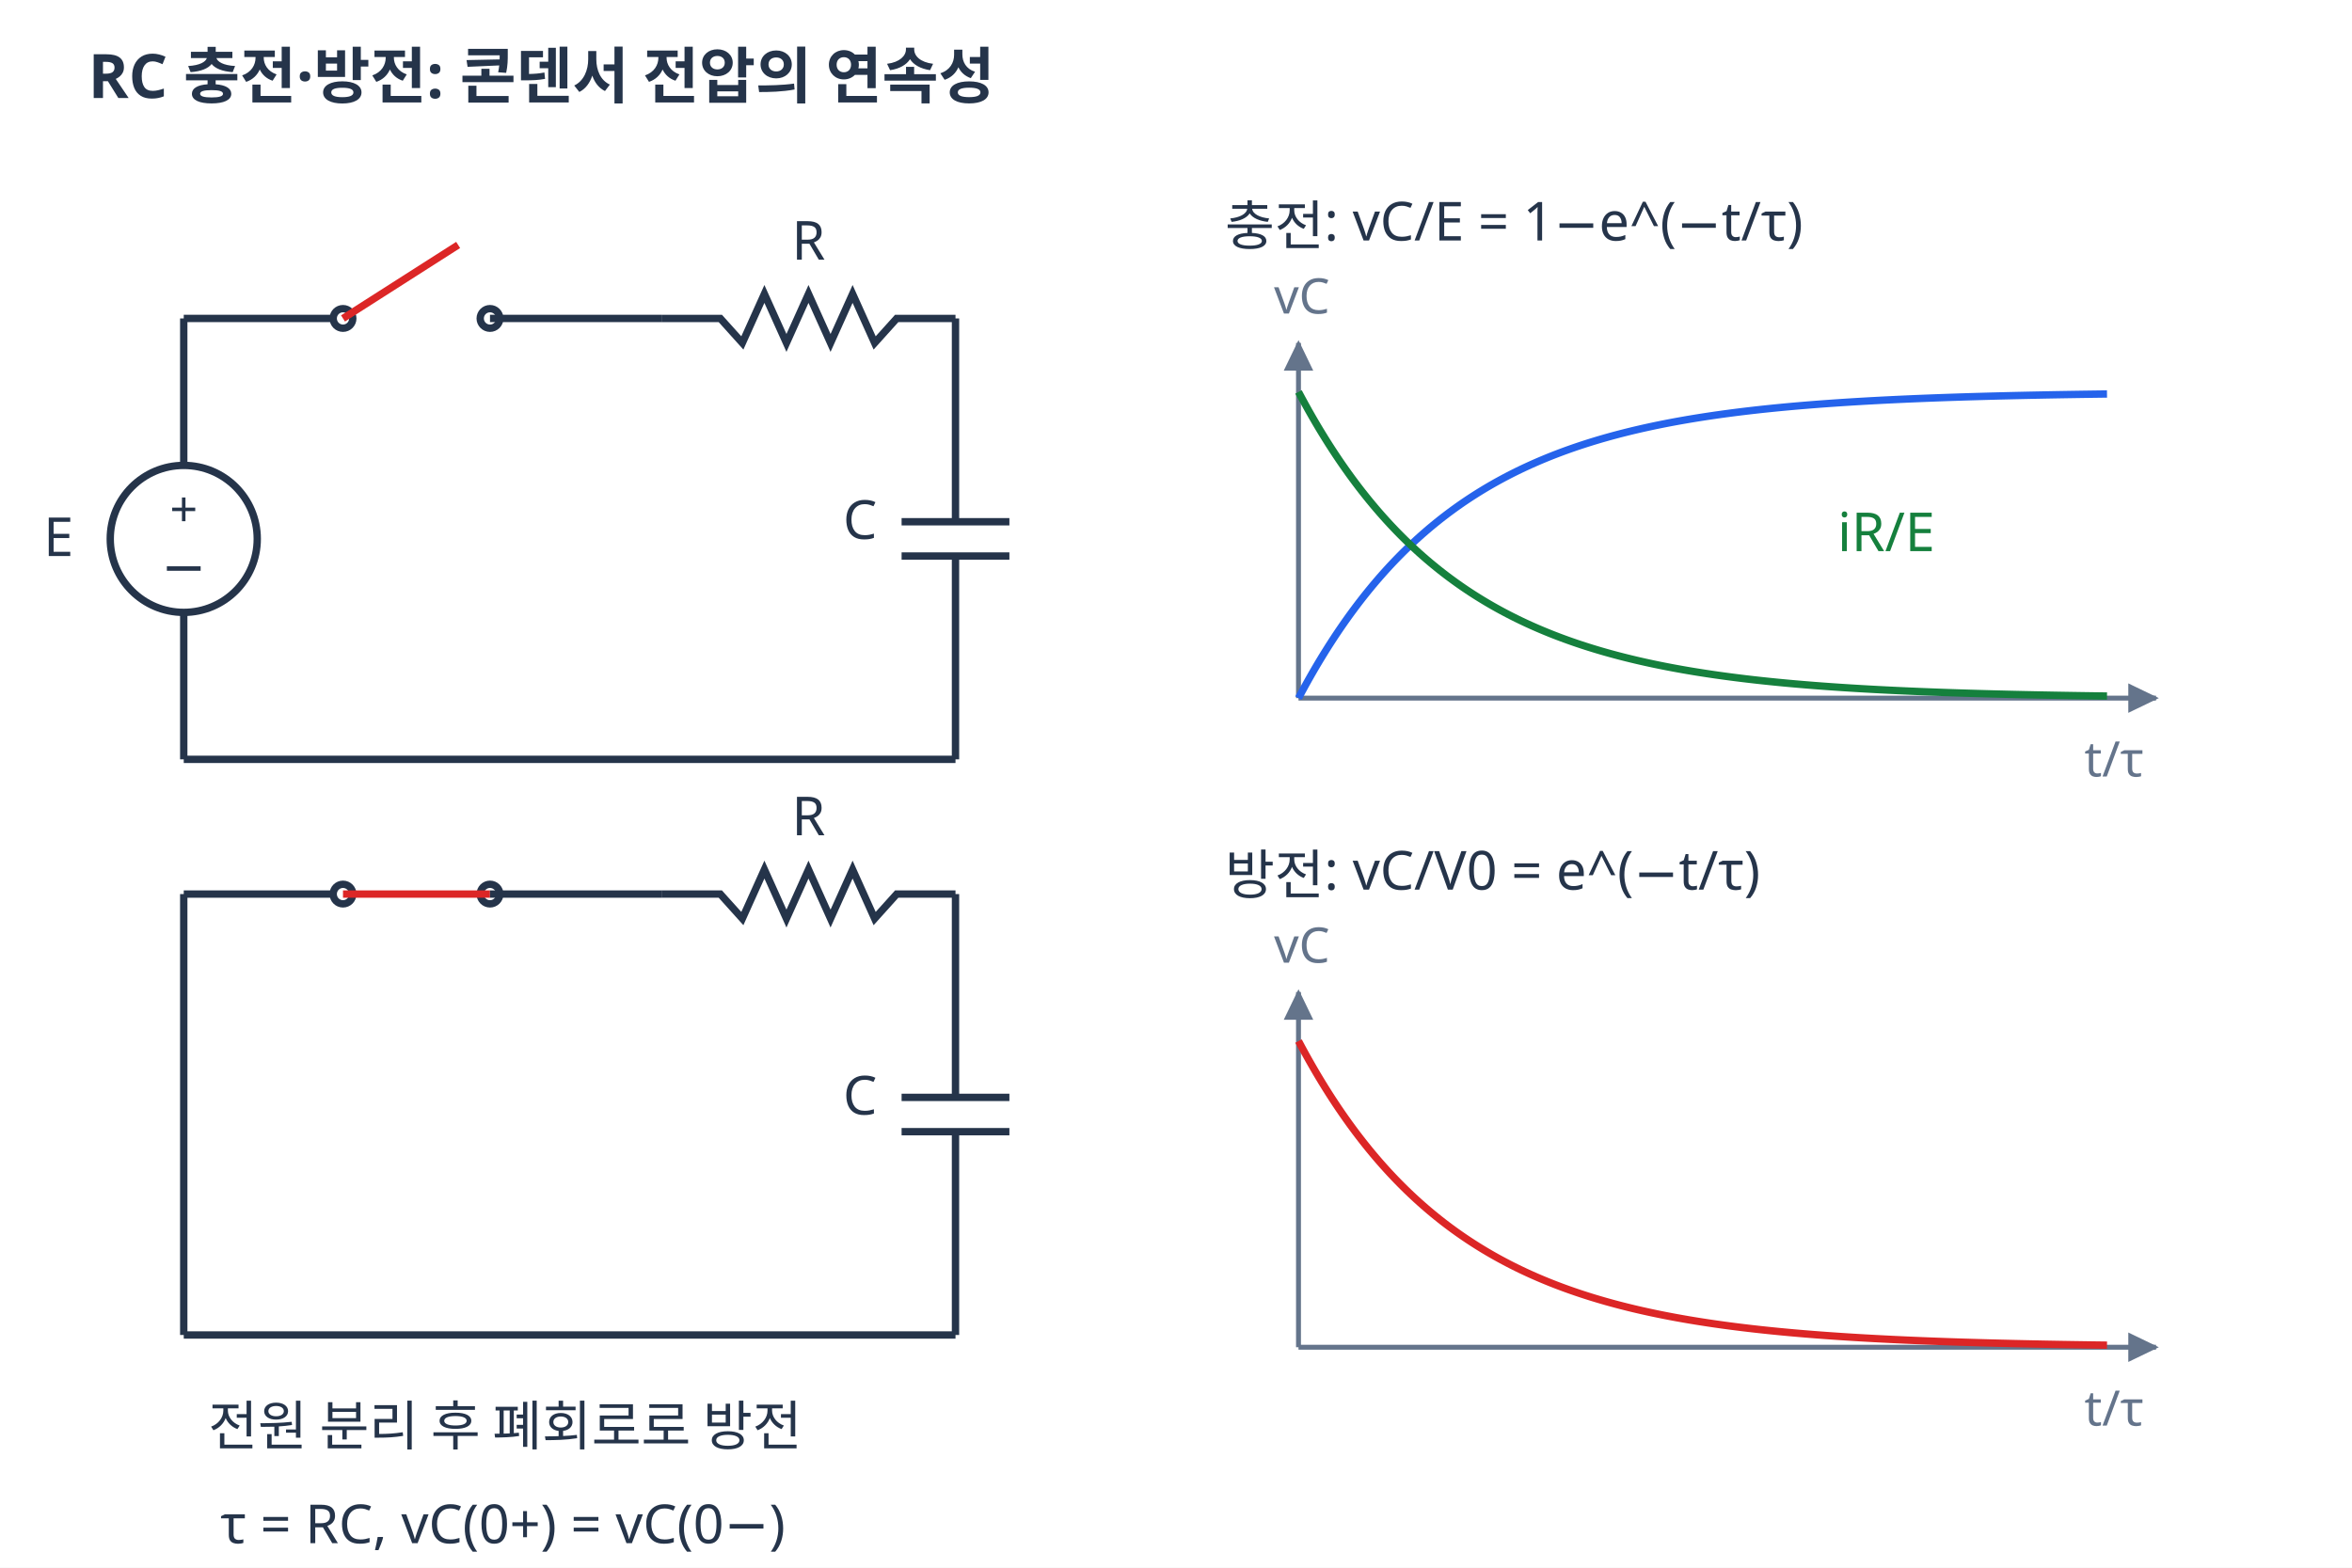
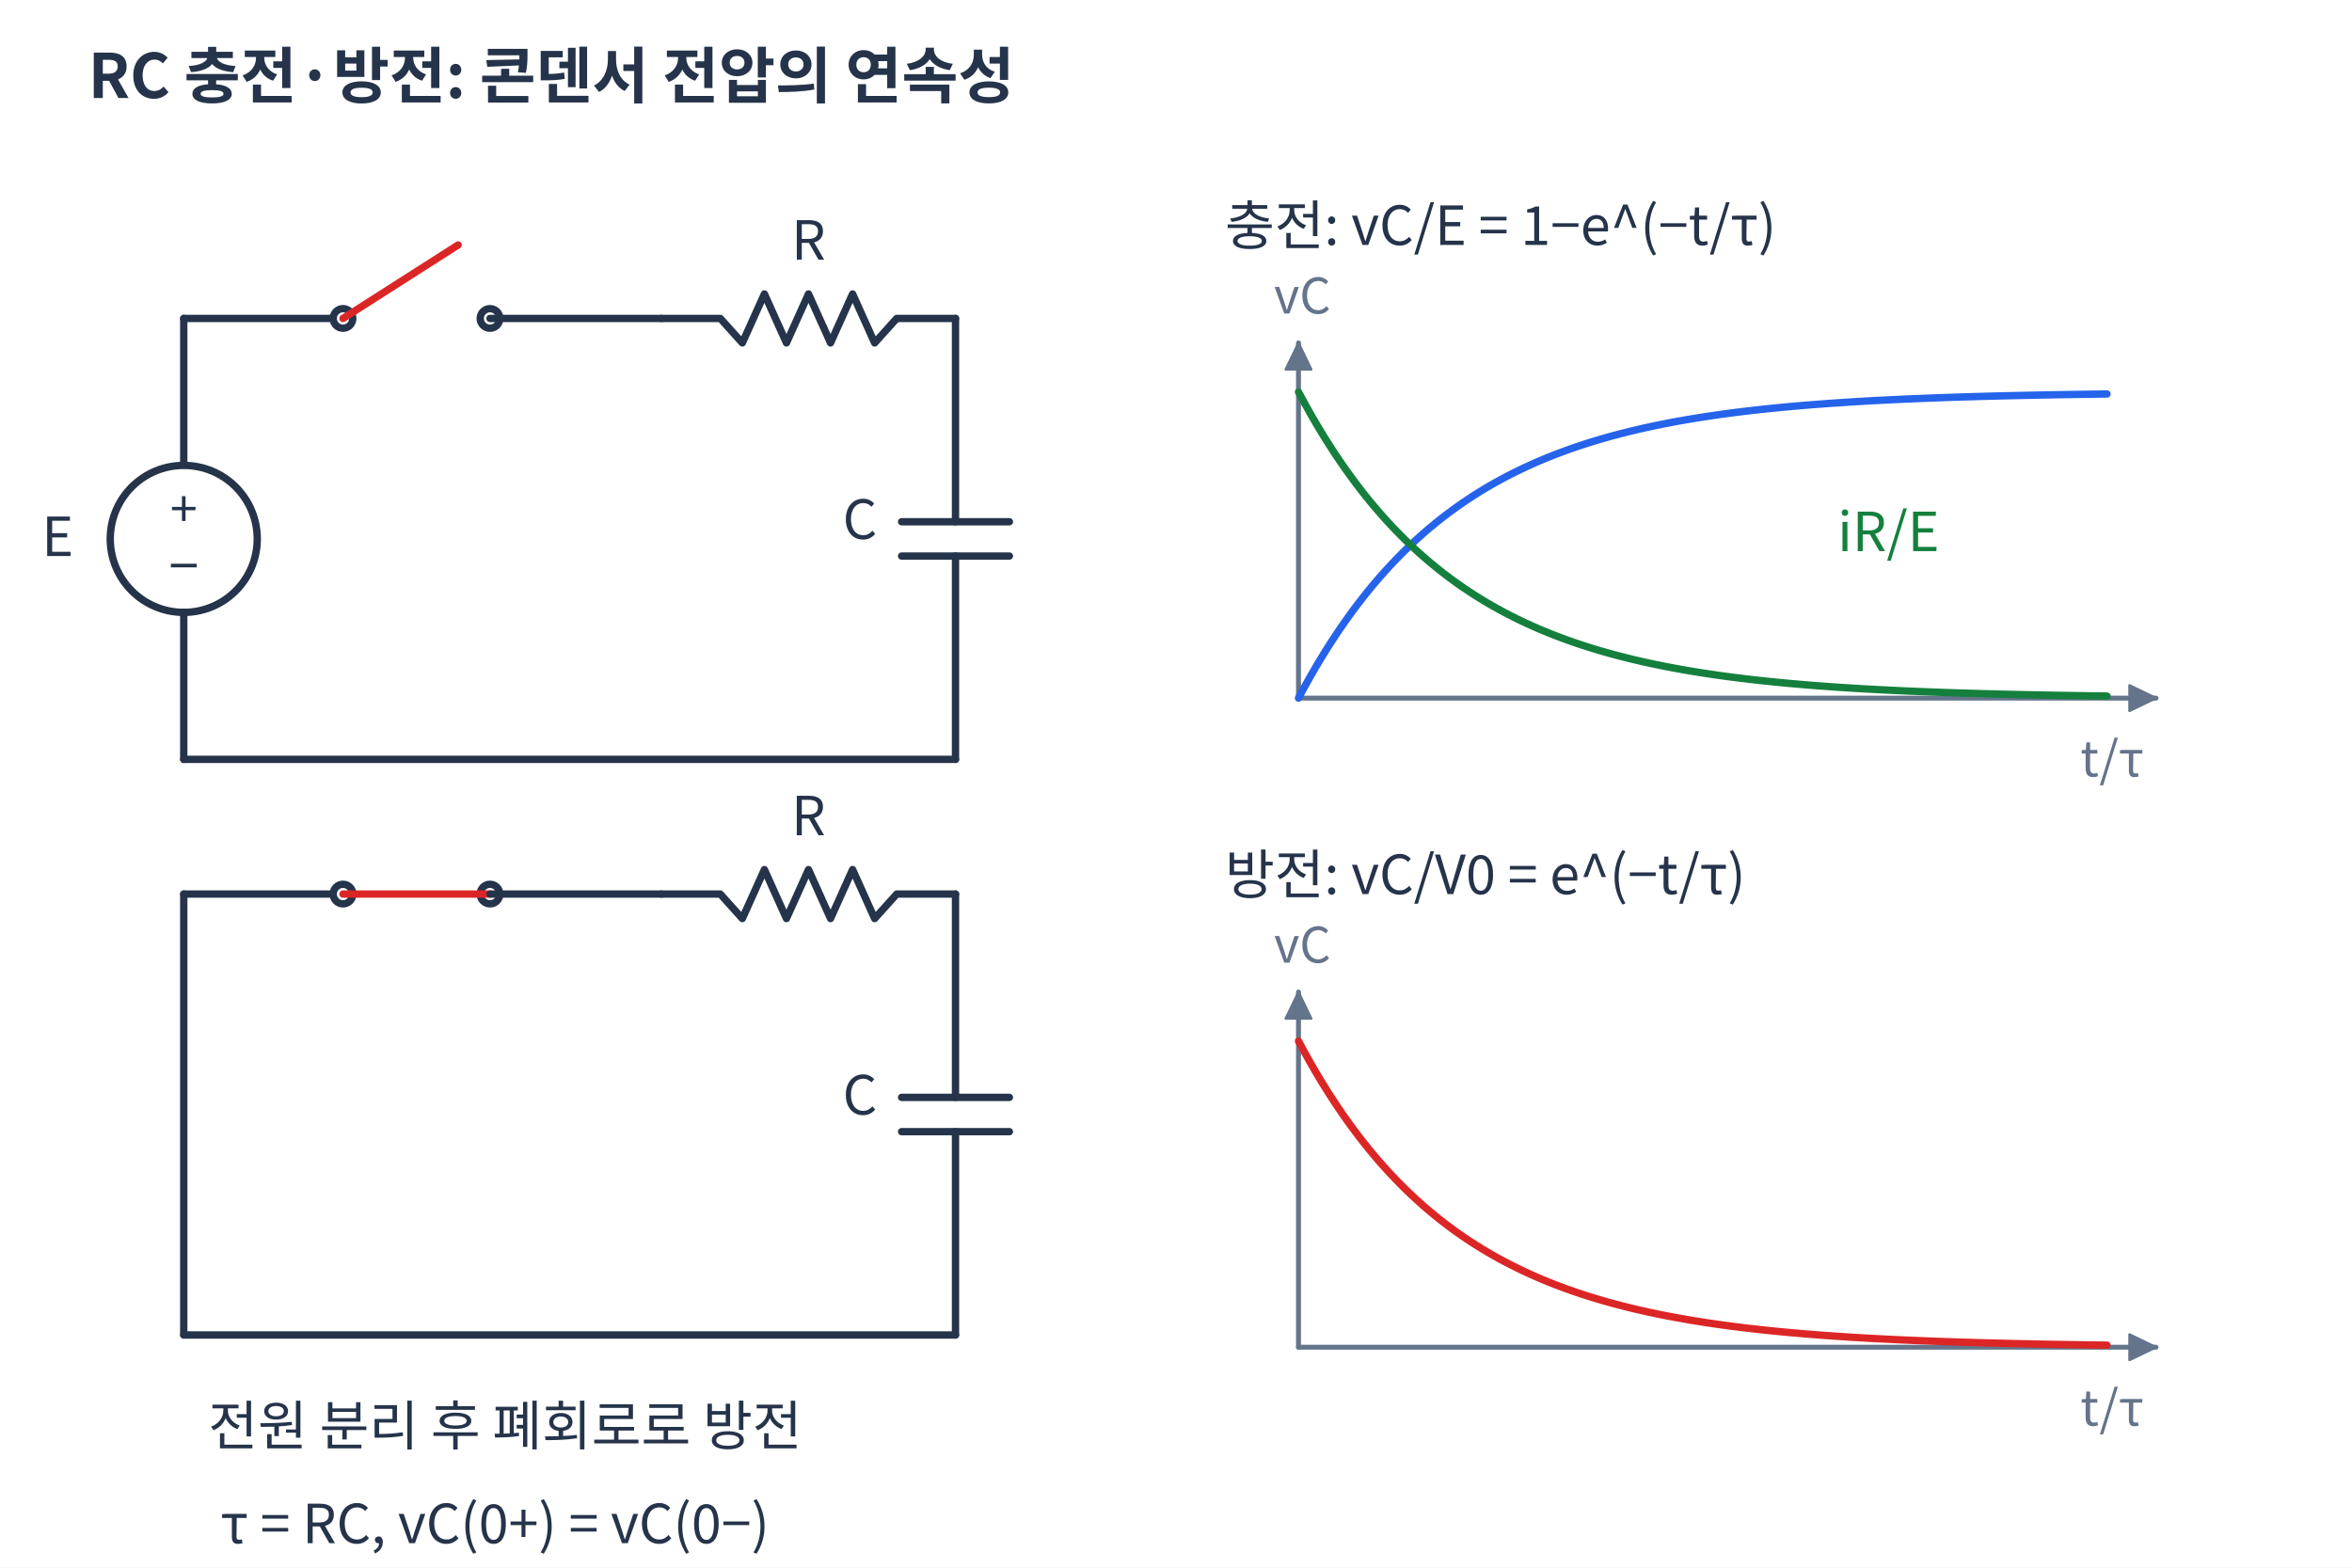
<svg xmlns="http://www.w3.org/2000/svg" width="960" height="640" viewBox="0 0 960 640">
  <rect width="100%" height="100%" fill="white" />
-   <text x="36" y="40" font-family="Noto, Noto Sans KR, Malgun Gothic, sans-serif" font-size="25" fill="#25344A" text-anchor="start" font-weight="700">RC 충전·방전: 콘덴서 전압의 연속성</text>
-   <line x1="75" y1="130" x2="140" y2="130" stroke="#25344A" stroke-width="3" />
+   <line x1="75" y1="130" x2="140" y2="130" stroke="#25344A" stroke-width="3" stroke-linecap="round" stroke-linejoin="round" />
  <circle cx="140" cy="130" r="4" fill="white" stroke="#25344A" stroke-width="3" />
  <circle cx="200" cy="130" r="4" fill="white" stroke="#25344A" stroke-width="3" />
-   <line x1="140" y1="130" x2="187" y2="100" stroke="#DC2626" stroke-width="3" />
-   <line x1="200" y1="130" x2="270" y2="130" stroke="#25344A" stroke-width="3" />
-   <polyline points="270,130 294.0,130.0 303.0,140.0 312.0,120.0 321.0,140.0 330.0,120.0 339.0,140.0 348.0,120.0 357.0,140.0 366.0,130.0 390,130" stroke="#25344A" stroke-width="3" fill="none" />
-   <text x="330.0" y="106.0" font-family="Noto, Noto Sans KR, Malgun Gothic, sans-serif" font-size="22" fill="#25344A" text-anchor="middle" font-weight="400">R</text>
-   <line x1="390" y1="130" x2="390.0" y2="213.0" stroke="#25344A" stroke-width="3" />
-   <line x1="390.0" y1="227.0" x2="390" y2="310" stroke="#25344A" stroke-width="3" />
-   <line x1="368.0" y1="213.0" x2="412.0" y2="213.0" stroke="#25344A" stroke-width="3" />
-   <line x1="368.0" y1="227.0" x2="412.0" y2="227.0" stroke="#25344A" stroke-width="3" />
-   <text x="358.0" y="220.0" font-family="Noto, Noto Sans KR, Malgun Gothic, sans-serif" font-size="22" fill="#25344A" text-anchor="end" font-weight="400">C</text>
-   <line x1="75" y1="310" x2="390" y2="310" stroke="#25344A" stroke-width="3" />
-   <line x1="75" y1="130" x2="75" y2="190" stroke="#25344A" stroke-width="3" />
+   <line x1="140" y1="130" x2="187" y2="100" stroke="#DC2626" stroke-width="3" stroke-linecap="round" stroke-linejoin="round" />
+   <line x1="200" y1="130" x2="270" y2="130" stroke="#25344A" stroke-width="3" stroke-linecap="round" stroke-linejoin="round" />
+   <polyline points="270,130 294.0,130.0 303.0,140.0 312.0,120.0 321.0,140.0 330.0,120.0 339.0,140.0 348.0,120.0 357.0,140.0 366.0,130.0 390,130" stroke="#25344A" stroke-width="3" fill="none" stroke-linecap="round" stroke-linejoin="round" />
+   <line x1="390" y1="130" x2="390.0" y2="213.0" stroke="#25344A" stroke-width="3" stroke-linecap="round" stroke-linejoin="round" />
+   <line x1="390.0" y1="227.0" x2="390" y2="310" stroke="#25344A" stroke-width="3" stroke-linecap="round" stroke-linejoin="round" />
+   <line x1="368.0" y1="213.0" x2="412.0" y2="213.0" stroke="#25344A" stroke-width="3" stroke-linecap="round" stroke-linejoin="round" />
+   <line x1="368.0" y1="227.0" x2="412.0" y2="227.0" stroke="#25344A" stroke-width="3" stroke-linecap="round" stroke-linejoin="round" />
+   <line x1="75" y1="310" x2="390" y2="310" stroke="#25344A" stroke-width="3" stroke-linecap="round" stroke-linejoin="round" />
+   <line x1="75" y1="130" x2="75" y2="190" stroke="#25344A" stroke-width="3" stroke-linecap="round" stroke-linejoin="round" />
  <circle cx="75" cy="220" r="30" fill="white" stroke="#25344A" stroke-width="3" />
-   <text x="75" y="215" font-family="Noto, Noto Sans KR, Malgun Gothic, sans-serif" font-size="20" fill="#25344A" text-anchor="middle" font-weight="400">+</text>
-   <text x="75" y="239" font-family="Noto, Noto Sans KR, Malgun Gothic, sans-serif" font-size="22" fill="#25344A" text-anchor="middle" font-weight="400">−</text>
-   <text x="30" y="227" font-family="Noto, Noto Sans KR, Malgun Gothic, sans-serif" font-size="22" fill="#25344A" text-anchor="end" font-weight="400">E</text>
-   <line x1="75" y1="250" x2="75" y2="310" stroke="#25344A" stroke-width="3" />
-   <line x1="75" y1="365" x2="140" y2="365" stroke="#25344A" stroke-width="3" />
+   <line x1="75" y1="250" x2="75" y2="310" stroke="#25344A" stroke-width="3" stroke-linecap="round" stroke-linejoin="round" />
+   <line x1="75" y1="365" x2="140" y2="365" stroke="#25344A" stroke-width="3" stroke-linecap="round" stroke-linejoin="round" />
  <circle cx="140" cy="365" r="4" fill="white" stroke="#25344A" stroke-width="3" />
  <circle cx="200" cy="365" r="4" fill="white" stroke="#25344A" stroke-width="3" />
-   <line x1="140" y1="365" x2="200" y2="365" stroke="#DC2626" stroke-width="3" />
-   <line x1="200" y1="365" x2="270" y2="365" stroke="#25344A" stroke-width="3" />
-   <polyline points="270,365 294.0,365.0 303.0,375.0 312.0,355.0 321.0,375.0 330.0,355.0 339.0,375.0 348.0,355.0 357.0,375.0 366.0,365.0 390,365" stroke="#25344A" stroke-width="3" fill="none" />
-   <text x="330.0" y="341.0" font-family="Noto, Noto Sans KR, Malgun Gothic, sans-serif" font-size="22" fill="#25344A" text-anchor="middle" font-weight="400">R</text>
-   <line x1="390" y1="365" x2="390.0" y2="448.0" stroke="#25344A" stroke-width="3" />
-   <line x1="390.0" y1="462.0" x2="390" y2="545" stroke="#25344A" stroke-width="3" />
-   <line x1="368.0" y1="448.0" x2="412.0" y2="448.0" stroke="#25344A" stroke-width="3" />
-   <line x1="368.0" y1="462.0" x2="412.0" y2="462.0" stroke="#25344A" stroke-width="3" />
-   <text x="358.0" y="455.0" font-family="Noto, Noto Sans KR, Malgun Gothic, sans-serif" font-size="22" fill="#25344A" text-anchor="end" font-weight="400">C</text>
-   <line x1="75" y1="545" x2="390" y2="545" stroke="#25344A" stroke-width="3" />
-   <line x1="75" y1="365" x2="75" y2="545" stroke="#25344A" stroke-width="3" />
-   <text x="85" y="590" font-family="Noto, Noto Sans KR, Malgun Gothic, sans-serif" font-size="22" fill="#25344A" text-anchor="start" font-weight="400">전원 분리 후 폐회로로 방전</text>
-   <text x="500" y="100" font-family="Noto, Noto Sans KR, Malgun Gothic, sans-serif" font-size="22" fill="#25344A" text-anchor="start" font-weight="400">충전: vC/E = 1−e^(−t/τ)</text>
-   <line x1="530" y1="285" x2="880" y2="285" stroke="#64748B" stroke-width="2" />
-   <polygon points="880,285 869.195,290.22 869.195,279.78" stroke="#64748B" stroke-width="1" fill="#64748B" />
-   <line x1="530" y1="285" x2="530" y2="140" stroke="#64748B" stroke-width="2" />
-   <polygon points="530,140 535.22,150.805 524.78,150.805" stroke="#64748B" stroke-width="1" fill="#64748B" />
-   <text x="875" y="317" font-family="Noto, Noto Sans KR, Malgun Gothic, sans-serif" font-size="20" fill="#64748B" text-anchor="end" font-weight="400">t/τ</text>
-   <text x="520" y="128" font-family="Noto, Noto Sans KR, Malgun Gothic, sans-serif" font-size="20" fill="#64748B" text-anchor="start" font-weight="400">vC</text>
-   <polyline points="530.0,285.0 531.375,282.423 532.75,279.899 534.125,277.427 535.5,275.006 536.875,272.634 538.25,270.312 539.625,268.038 541.0,265.81 542.375,263.629 543.75,261.492 545.125,259.399 546.5,257.35 547.875,255.343 549.25,253.377 550.625,251.452 552.0,249.566 553.375,247.72 554.75,245.911 556.125,244.14 557.5,242.405 558.875,240.706 560.25,239.042 561.625,237.412 563.0,235.816 564.375,234.253 565.75,232.722 567.125,231.223 568.5,229.754 569.875,228.316 571.25,226.908 572.625,225.528 574.0,224.177 575.375,222.854 576.75,221.558 578.125,220.289 579.5,219.046 580.875,217.828 582.25,216.636 583.625,215.468 585.0,214.325 586.375,213.205 587.75,212.108 589.125,211.033 590.5,209.981 591.875,208.951 593.25,207.941 594.625,206.953 596.0,205.985 597.375,205.037 598.75,204.108 600.125,203.199 601.5,202.308 602.875,201.436 604.25,200.582 605.625,199.745 607.0,198.925 608.375,198.123 609.75,197.337 611.125,196.567 612.5,195.813 613.875,195.075 615.25,194.352 616.625,193.643 618.0,192.95 619.375,192.27 620.75,191.605 622.125,190.953 623.5,190.315 624.875,189.69 626.25,189.078 627.625,188.478 629.0,187.891 630.375,187.316 631.75,186.753 633.125,186.201 634.5,185.661 635.875,185.132 637.25,184.614 638.625,184.106 640.0,183.609 641.375,183.123 642.75,182.646 644.125,182.179 645.5,181.722 646.875,181.274 648.25,180.835 649.625,180.406 651.0,179.985 652.375,179.573 653.75,179.169 655.125,178.774 656.5,178.387 657.875,178.008 659.25,177.637 660.625,177.273 662.0,176.917 663.375,176.568 664.75,176.227 666.125,175.892 667.5,175.564 668.875,175.243 670.25,174.929 671.625,174.621 673.0,174.32 674.375,174.025 675.75,173.735 677.125,173.452 678.5,173.175 679.875,172.903 681.25,172.637 682.625,172.377 684.0,172.121 685.375,171.872 686.75,171.627 688.125,171.387 689.5,171.152 690.875,170.922 692.25,170.697 693.625,170.477 695.0,170.261 696.375,170.049 697.75,169.842 699.125,169.639 700.5,169.44 701.875,169.246 703.25,169.055 704.625,168.868 706.0,168.685 707.375,168.506 708.75,168.331 710.125,168.159 711.5,167.991 712.875,167.826 714.25,167.665 715.625,167.507 717.0,167.352 718.375,167.2 719.75,167.052 721.125,166.907 722.5,166.764 723.875,166.625 725.25,166.488 726.625,166.354 728.0,166.223 729.375,166.095 730.75,165.969 732.125,165.846 733.5,165.726 734.875,165.608 736.25,165.492 737.625,165.379 739.0,165.268 740.375,165.159 741.75,165.053 743.125,164.949 744.5,164.847 745.875,164.747 747.25,164.649 748.625,164.553 750.0,164.459 751.375,164.367 752.75,164.277 754.125,164.189 755.5,164.103 756.875,164.018 758.25,163.935 759.625,163.854 761.0,163.775 762.375,163.697 763.75,163.621 765.125,163.546 766.5,163.473 767.875,163.401 769.25,163.331 770.625,163.262 772.0,163.195 773.375,163.129 774.75,163.065 776.125,163.002 777.5,162.94 778.875,162.879 780.25,162.82 781.625,162.762 783.0,162.705 784.375,162.649 785.75,162.594 787.125,162.541 788.5,162.488 789.875,162.437 791.25,162.387 792.625,162.338 794.0,162.289 795.375,162.242 796.75,162.196 798.125,162.151 799.5,162.106 800.875,162.063 802.25,162.02 803.625,161.979 805.0,161.938 806.375,161.898 807.75,161.859 809.125,161.821 810.5,161.783 811.875,161.746 813.25,161.71 814.625,161.675 816.0,161.64 817.375,161.607 818.75,161.574 820.125,161.541 821.5,161.509 822.875,161.478 824.25,161.448 825.625,161.418 827.0,161.389 828.375,161.36 829.75,161.332 831.125,161.304 832.5,161.278 833.875,161.251 835.25,161.225 836.625,161.2 838.0,161.175 839.375,161.151 840.75,161.127 842.125,161.104 843.5,161.081 844.875,161.059 846.25,161.037 847.625,161.016 849.0,160.995 850.375,160.974 851.75,160.954 853.125,160.935 854.5,160.915 855.875,160.897 857.25,160.878 858.625,160.86 860.0,160.842" stroke="#2563EB" stroke-width="3" fill="none" />
-   <polyline points="530.0,160.0 531.375,162.577 532.75,165.101 534.125,167.573 535.5,169.994 536.875,172.366 538.25,174.688 539.625,176.962 541.0,179.19 542.375,181.371 543.75,183.508 545.125,185.601 546.5,187.65 547.875,189.657 549.25,191.623 550.625,193.548 552.0,195.434 553.375,197.28 554.75,199.089 556.125,200.86 557.5,202.595 558.875,204.294 560.25,205.958 561.625,207.588 563.0,209.184 564.375,210.747 565.75,212.278 567.125,213.777 568.5,215.246 569.875,216.684 571.25,218.092 572.625,219.472 574.0,220.823 575.375,222.146 576.75,223.442 578.125,224.711 579.5,225.954 580.875,227.172 582.25,228.364 583.625,229.532 585.0,230.675 586.375,231.795 587.75,232.892 589.125,233.967 590.5,235.019 591.875,236.049 593.25,237.059 594.625,238.047 596.0,239.015 597.375,239.963 598.75,240.892 600.125,241.801 601.5,242.692 602.875,243.564 604.25,244.418 605.625,245.255 607.0,246.075 608.375,246.877 609.75,247.663 611.125,248.433 612.5,249.187 613.875,249.925 615.25,250.648 616.625,251.357 618.0,252.05 619.375,252.73 620.75,253.395 622.125,254.047 623.5,254.685 624.875,255.31 626.25,255.922 627.625,256.522 629.0,257.109 630.375,257.684 631.75,258.247 633.125,258.799 634.5,259.339 635.875,259.868 637.25,260.386 638.625,260.894 640.0,261.391 641.375,261.877 642.75,262.354 644.125,262.821 645.5,263.278 646.875,263.726 648.25,264.165 649.625,264.594 651.0,265.015 652.375,265.427 653.75,265.831 655.125,266.226 656.5,266.613 657.875,266.992 659.25,267.363 660.625,267.727 662.0,268.083 663.375,268.432 664.75,268.773 666.125,269.108 667.5,269.436 668.875,269.757 670.25,270.071 671.625,270.379 673.0,270.68 674.375,270.975 675.75,271.265 677.125,271.548 678.5,271.825 679.875,272.097 681.25,272.363 682.625,272.623 684.0,272.879 685.375,273.128 686.75,273.373 688.125,273.613 689.5,273.848 690.875,274.078 692.25,274.303 693.625,274.523 695.0,274.739 696.375,274.951 697.75,275.158 699.125,275.361 700.5,275.56 701.875,275.754 703.25,275.945 704.625,276.132 706.0,276.315 707.375,276.494 708.75,276.669 710.125,276.841 711.5,277.009 712.875,277.174 714.25,277.335 715.625,277.493 717.0,277.648 718.375,277.8 719.75,277.948 721.125,278.093 722.5,278.236 723.875,278.375 725.25,278.512 726.625,278.646 728.0,278.777 729.375,278.905 730.75,279.031 732.125,279.154 733.5,279.274 734.875,279.392 736.25,279.508 737.625,279.621 739.0,279.732 740.375,279.841 741.75,279.947 743.125,280.051 744.5,280.153 745.875,280.253 747.25,280.351 748.625,280.447 750.0,280.541 751.375,280.633 752.75,280.723 754.125,280.811 755.5,280.897 756.875,280.982 758.25,281.065 759.625,281.146 761.0,281.225 762.375,281.303 763.75,281.379 765.125,281.454 766.5,281.527 767.875,281.599 769.25,281.669 770.625,281.738 772.0,281.805 773.375,281.871 774.75,281.935 776.125,281.998 777.5,282.06 778.875,282.121 780.25,282.18 781.625,282.238 783.0,282.295 784.375,282.351 785.75,282.406 787.125,282.459 788.5,282.512 789.875,282.563 791.25,282.613 792.625,282.662 794.0,282.711 795.375,282.758 796.75,282.804 798.125,282.849 799.5,282.894 800.875,282.937 802.25,282.98 803.625,283.021 805.0,283.062 806.375,283.102 807.75,283.141 809.125,283.179 810.5,283.217 811.875,283.254 813.25,283.29 814.625,283.325 816.0,283.36 817.375,283.393 818.75,283.426 820.125,283.459 821.5,283.491 822.875,283.522 824.25,283.552 825.625,283.582 827.0,283.611 828.375,283.64 829.75,283.668 831.125,283.696 832.5,283.722 833.875,283.749 835.25,283.775 836.625,283.8 838.0,283.825 839.375,283.849 840.75,283.873 842.125,283.896 843.5,283.919 844.875,283.941 846.25,283.963 847.625,283.984 849.0,284.005 850.375,284.026 851.75,284.046 853.125,284.065 854.5,284.085 855.875,284.103 857.25,284.122 858.625,284.14 860.0,284.158" stroke="#15803D" stroke-width="3" fill="none" />
-   <text x="750" y="225" font-family="Noto, Noto Sans KR, Malgun Gothic, sans-serif" font-size="22" fill="#15803D" text-anchor="start" font-weight="400">iR/E</text>
-   <text x="500" y="365" font-family="Noto, Noto Sans KR, Malgun Gothic, sans-serif" font-size="22" fill="#25344A" text-anchor="start" font-weight="400">방전: vC/V0 = e^(−t/τ)</text>
-   <line x1="530" y1="550" x2="880" y2="550" stroke="#64748B" stroke-width="2" />
-   <polygon points="880,550 869.195,555.22 869.195,544.78" stroke="#64748B" stroke-width="1" fill="#64748B" />
-   <line x1="530" y1="550" x2="530" y2="405" stroke="#64748B" stroke-width="2" />
-   <polygon points="530,405 535.22,415.805 524.78,415.805" stroke="#64748B" stroke-width="1" fill="#64748B" />
-   <text x="875" y="582" font-family="Noto, Noto Sans KR, Malgun Gothic, sans-serif" font-size="20" fill="#64748B" text-anchor="end" font-weight="400">t/τ</text>
-   <text x="520" y="393" font-family="Noto, Noto Sans KR, Malgun Gothic, sans-serif" font-size="20" fill="#64748B" text-anchor="start" font-weight="400">vC</text>
-   <polyline points="530.0,425.0 531.375,427.577 532.75,430.101 534.125,432.573 535.5,434.994 536.875,437.366 538.25,439.688 539.625,441.962 541.0,444.19 542.375,446.371 543.75,448.508 545.125,450.601 546.5,452.65 547.875,454.657 549.25,456.623 550.625,458.548 552.0,460.434 553.375,462.28 554.75,464.089 556.125,465.86 557.5,467.595 558.875,469.294 560.25,470.958 561.625,472.588 563.0,474.184 564.375,475.747 565.75,477.278 567.125,478.777 568.5,480.246 569.875,481.684 571.25,483.092 572.625,484.472 574.0,485.823 575.375,487.146 576.75,488.442 578.125,489.711 579.5,490.954 580.875,492.172 582.25,493.364 583.625,494.532 585.0,495.675 586.375,496.795 587.75,497.892 589.125,498.967 590.5,500.019 591.875,501.049 593.25,502.059 594.625,503.047 596.0,504.015 597.375,504.963 598.75,505.892 600.125,506.801 601.5,507.692 602.875,508.564 604.25,509.418 605.625,510.255 607.0,511.075 608.375,511.877 609.75,512.663 611.125,513.433 612.5,514.187 613.875,514.925 615.25,515.648 616.625,516.357 618.0,517.05 619.375,517.73 620.75,518.395 622.125,519.047 623.5,519.685 624.875,520.31 626.25,520.922 627.625,521.522 629.0,522.109 630.375,522.684 631.75,523.247 633.125,523.799 634.5,524.339 635.875,524.868 637.25,525.386 638.625,525.894 640.0,526.391 641.375,526.877 642.75,527.354 644.125,527.821 645.5,528.278 646.875,528.726 648.25,529.165 649.625,529.594 651.0,530.015 652.375,530.427 653.75,530.831 655.125,531.226 656.5,531.613 657.875,531.992 659.25,532.363 660.625,532.727 662.0,533.083 663.375,533.432 664.75,533.773 666.125,534.108 667.5,534.436 668.875,534.757 670.25,535.071 671.625,535.379 673.0,535.68 674.375,535.975 675.75,536.265 677.125,536.548 678.5,536.825 679.875,537.097 681.25,537.363 682.625,537.623 684.0,537.879 685.375,538.128 686.75,538.373 688.125,538.613 689.5,538.848 690.875,539.078 692.25,539.303 693.625,539.523 695.0,539.739 696.375,539.951 697.75,540.158 699.125,540.361 700.5,540.56 701.875,540.754 703.25,540.945 704.625,541.132 706.0,541.315 707.375,541.494 708.75,541.669 710.125,541.841 711.5,542.009 712.875,542.174 714.25,542.335 715.625,542.493 717.0,542.648 718.375,542.8 719.75,542.948 721.125,543.093 722.5,543.236 723.875,543.375 725.25,543.512 726.625,543.646 728.0,543.777 729.375,543.905 730.75,544.031 732.125,544.154 733.5,544.274 734.875,544.392 736.25,544.508 737.625,544.621 739.0,544.732 740.375,544.841 741.75,544.947 743.125,545.051 744.5,545.153 745.875,545.253 747.25,545.351 748.625,545.447 750.0,545.541 751.375,545.633 752.75,545.723 754.125,545.811 755.5,545.897 756.875,545.982 758.25,546.065 759.625,546.146 761.0,546.225 762.375,546.303 763.75,546.379 765.125,546.454 766.5,546.527 767.875,546.599 769.25,546.669 770.625,546.738 772.0,546.805 773.375,546.871 774.75,546.935 776.125,546.998 777.5,547.06 778.875,547.121 780.25,547.18 781.625,547.238 783.0,547.295 784.375,547.351 785.75,547.406 787.125,547.459 788.5,547.512 789.875,547.563 791.25,547.613 792.625,547.662 794.0,547.711 795.375,547.758 796.75,547.804 798.125,547.849 799.5,547.894 800.875,547.937 802.25,547.98 803.625,548.021 805.0,548.062 806.375,548.102 807.75,548.141 809.125,548.179 810.5,548.217 811.875,548.254 813.25,548.29 814.625,548.325 816.0,548.36 817.375,548.393 818.75,548.426 820.125,548.459 821.5,548.491 822.875,548.522 824.25,548.552 825.625,548.582 827.0,548.611 828.375,548.64 829.75,548.668 831.125,548.696 832.5,548.722 833.875,548.749 835.25,548.775 836.625,548.8 838.0,548.825 839.375,548.849 840.75,548.873 842.125,548.896 843.5,548.919 844.875,548.941 846.25,548.963 847.625,548.984 849.0,549.005 850.375,549.026 851.75,549.046 853.125,549.065 854.5,549.085 855.875,549.103 857.25,549.122 858.625,549.14 860.0,549.158" stroke="#DC2626" stroke-width="3" fill="none" />
-   <text x="90" y="630" font-family="Noto, Noto Sans KR, Malgun Gothic, sans-serif" font-size="22" fill="#25344A" text-anchor="start" font-weight="400">τ = RC,  vC(0+) = vC(0−)</text>
+   <line x1="140" y1="365" x2="200" y2="365" stroke="#DC2626" stroke-width="3" stroke-linecap="round" stroke-linejoin="round" />
+   <line x1="200" y1="365" x2="270" y2="365" stroke="#25344A" stroke-width="3" stroke-linecap="round" stroke-linejoin="round" />
+   <polyline points="270,365 294.0,365.0 303.0,375.0 312.0,355.0 321.0,375.0 330.0,355.0 339.0,375.0 348.0,355.0 357.0,375.0 366.0,365.0 390,365" stroke="#25344A" stroke-width="3" fill="none" stroke-linecap="round" stroke-linejoin="round" />
+   <line x1="390" y1="365" x2="390.0" y2="448.0" stroke="#25344A" stroke-width="3" stroke-linecap="round" stroke-linejoin="round" />
+   <line x1="390.0" y1="462.0" x2="390" y2="545" stroke="#25344A" stroke-width="3" stroke-linecap="round" stroke-linejoin="round" />
+   <line x1="368.0" y1="448.0" x2="412.0" y2="448.0" stroke="#25344A" stroke-width="3" stroke-linecap="round" stroke-linejoin="round" />
+   <line x1="368.0" y1="462.0" x2="412.0" y2="462.0" stroke="#25344A" stroke-width="3" stroke-linecap="round" stroke-linejoin="round" />
+   <line x1="75" y1="545" x2="390" y2="545" stroke="#25344A" stroke-width="3" stroke-linecap="round" stroke-linejoin="round" />
+   <line x1="75" y1="365" x2="75" y2="545" stroke="#25344A" stroke-width="3" stroke-linecap="round" stroke-linejoin="round" />
+   <line x1="530" y1="285" x2="880" y2="285" stroke="#64748B" stroke-width="2" stroke-linecap="round" stroke-linejoin="round" />
+   <polygon points="880,285 869.195,290.22 869.195,279.78" stroke="#64748B" stroke-width="1" fill="#64748B" stroke-linecap="round" stroke-linejoin="round" />
+   <line x1="530" y1="285" x2="530" y2="140" stroke="#64748B" stroke-width="2" stroke-linecap="round" stroke-linejoin="round" />
+   <polygon points="530,140 535.22,150.805 524.78,150.805" stroke="#64748B" stroke-width="1" fill="#64748B" stroke-linecap="round" stroke-linejoin="round" />
+   <polyline points="530.0,285.0 531.375,282.423 532.75,279.899 534.125,277.427 535.5,275.006 536.875,272.634 538.25,270.312 539.625,268.038 541.0,265.81 542.375,263.629 543.75,261.492 545.125,259.399 546.5,257.35 547.875,255.343 549.25,253.377 550.625,251.452 552.0,249.566 553.375,247.72 554.75,245.911 556.125,244.14 557.5,242.405 558.875,240.706 560.25,239.042 561.625,237.412 563.0,235.816 564.375,234.253 565.75,232.722 567.125,231.223 568.5,229.754 569.875,228.316 571.25,226.908 572.625,225.528 574.0,224.177 575.375,222.854 576.75,221.558 578.125,220.289 579.5,219.046 580.875,217.828 582.25,216.636 583.625,215.468 585.0,214.325 586.375,213.205 587.75,212.108 589.125,211.033 590.5,209.981 591.875,208.951 593.25,207.941 594.625,206.953 596.0,205.985 597.375,205.037 598.75,204.108 600.125,203.199 601.5,202.308 602.875,201.436 604.25,200.582 605.625,199.745 607.0,198.925 608.375,198.123 609.75,197.337 611.125,196.567 612.5,195.813 613.875,195.075 615.25,194.352 616.625,193.643 618.0,192.95 619.375,192.27 620.75,191.605 622.125,190.953 623.5,190.315 624.875,189.69 626.25,189.078 627.625,188.478 629.0,187.891 630.375,187.316 631.75,186.753 633.125,186.201 634.5,185.661 635.875,185.132 637.25,184.614 638.625,184.106 640.0,183.609 641.375,183.123 642.75,182.646 644.125,182.179 645.5,181.722 646.875,181.274 648.25,180.835 649.625,180.406 651.0,179.985 652.375,179.573 653.75,179.169 655.125,178.774 656.5,178.387 657.875,178.008 659.25,177.637 660.625,177.273 662.0,176.917 663.375,176.568 664.75,176.227 666.125,175.892 667.5,175.564 668.875,175.243 670.25,174.929 671.625,174.621 673.0,174.32 674.375,174.025 675.75,173.735 677.125,173.452 678.5,173.175 679.875,172.903 681.25,172.637 682.625,172.377 684.0,172.121 685.375,171.872 686.75,171.627 688.125,171.387 689.5,171.152 690.875,170.922 692.25,170.697 693.625,170.477 695.0,170.261 696.375,170.049 697.75,169.842 699.125,169.639 700.5,169.44 701.875,169.246 703.25,169.055 704.625,168.868 706.0,168.685 707.375,168.506 708.75,168.331 710.125,168.159 711.5,167.991 712.875,167.826 714.25,167.665 715.625,167.507 717.0,167.352 718.375,167.2 719.75,167.052 721.125,166.907 722.5,166.764 723.875,166.625 725.25,166.488 726.625,166.354 728.0,166.223 729.375,166.095 730.75,165.969 732.125,165.846 733.5,165.726 734.875,165.608 736.25,165.492 737.625,165.379 739.0,165.268 740.375,165.159 741.75,165.053 743.125,164.949 744.5,164.847 745.875,164.747 747.25,164.649 748.625,164.553 750.0,164.459 751.375,164.367 752.75,164.277 754.125,164.189 755.5,164.103 756.875,164.018 758.25,163.935 759.625,163.854 761.0,163.775 762.375,163.697 763.75,163.621 765.125,163.546 766.5,163.473 767.875,163.401 769.25,163.331 770.625,163.262 772.0,163.195 773.375,163.129 774.75,163.065 776.125,163.002 777.5,162.94 778.875,162.879 780.25,162.82 781.625,162.762 783.0,162.705 784.375,162.649 785.75,162.594 787.125,162.541 788.5,162.488 789.875,162.437 791.25,162.387 792.625,162.338 794.0,162.289 795.375,162.242 796.75,162.196 798.125,162.151 799.5,162.106 800.875,162.063 802.25,162.02 803.625,161.979 805.0,161.938 806.375,161.898 807.75,161.859 809.125,161.821 810.5,161.783 811.875,161.746 813.25,161.71 814.625,161.675 816.0,161.64 817.375,161.607 818.75,161.574 820.125,161.541 821.5,161.509 822.875,161.478 824.25,161.448 825.625,161.418 827.0,161.389 828.375,161.36 829.75,161.332 831.125,161.304 832.5,161.278 833.875,161.251 835.25,161.225 836.625,161.2 838.0,161.175 839.375,161.151 840.75,161.127 842.125,161.104 843.5,161.081 844.875,161.059 846.25,161.037 847.625,161.016 849.0,160.995 850.375,160.974 851.75,160.954 853.125,160.935 854.5,160.915 855.875,160.897 857.25,160.878 858.625,160.86 860.0,160.842" stroke="#2563EB" stroke-width="3" fill="none" stroke-linecap="round" stroke-linejoin="round" />
+   <polyline points="530.0,160.0 531.375,162.577 532.75,165.101 534.125,167.573 535.5,169.994 536.875,172.366 538.25,174.688 539.625,176.962 541.0,179.19 542.375,181.371 543.75,183.508 545.125,185.601 546.5,187.65 547.875,189.657 549.25,191.623 550.625,193.548 552.0,195.434 553.375,197.28 554.75,199.089 556.125,200.86 557.5,202.595 558.875,204.294 560.25,205.958 561.625,207.588 563.0,209.184 564.375,210.747 565.75,212.278 567.125,213.777 568.5,215.246 569.875,216.684 571.25,218.092 572.625,219.472 574.0,220.823 575.375,222.146 576.75,223.442 578.125,224.711 579.5,225.954 580.875,227.172 582.25,228.364 583.625,229.532 585.0,230.675 586.375,231.795 587.75,232.892 589.125,233.967 590.5,235.019 591.875,236.049 593.25,237.059 594.625,238.047 596.0,239.015 597.375,239.963 598.75,240.892 600.125,241.801 601.5,242.692 602.875,243.564 604.25,244.418 605.625,245.255 607.0,246.075 608.375,246.877 609.75,247.663 611.125,248.433 612.5,249.187 613.875,249.925 615.25,250.648 616.625,251.357 618.0,252.05 619.375,252.73 620.75,253.395 622.125,254.047 623.5,254.685 624.875,255.31 626.25,255.922 627.625,256.522 629.0,257.109 630.375,257.684 631.75,258.247 633.125,258.799 634.5,259.339 635.875,259.868 637.25,260.386 638.625,260.894 640.0,261.391 641.375,261.877 642.75,262.354 644.125,262.821 645.5,263.278 646.875,263.726 648.25,264.165 649.625,264.594 651.0,265.015 652.375,265.427 653.75,265.831 655.125,266.226 656.5,266.613 657.875,266.992 659.25,267.363 660.625,267.727 662.0,268.083 663.375,268.432 664.75,268.773 666.125,269.108 667.5,269.436 668.875,269.757 670.25,270.071 671.625,270.379 673.0,270.68 674.375,270.975 675.75,271.265 677.125,271.548 678.5,271.825 679.875,272.097 681.25,272.363 682.625,272.623 684.0,272.879 685.375,273.128 686.75,273.373 688.125,273.613 689.5,273.848 690.875,274.078 692.25,274.303 693.625,274.523 695.0,274.739 696.375,274.951 697.75,275.158 699.125,275.361 700.5,275.56 701.875,275.754 703.25,275.945 704.625,276.132 706.0,276.315 707.375,276.494 708.75,276.669 710.125,276.841 711.5,277.009 712.875,277.174 714.25,277.335 715.625,277.493 717.0,277.648 718.375,277.8 719.75,277.948 721.125,278.093 722.5,278.236 723.875,278.375 725.25,278.512 726.625,278.646 728.0,278.777 729.375,278.905 730.75,279.031 732.125,279.154 733.5,279.274 734.875,279.392 736.25,279.508 737.625,279.621 739.0,279.732 740.375,279.841 741.75,279.947 743.125,280.051 744.5,280.153 745.875,280.253 747.25,280.351 748.625,280.447 750.0,280.541 751.375,280.633 752.75,280.723 754.125,280.811 755.5,280.897 756.875,280.982 758.25,281.065 759.625,281.146 761.0,281.225 762.375,281.303 763.75,281.379 765.125,281.454 766.5,281.527 767.875,281.599 769.25,281.669 770.625,281.738 772.0,281.805 773.375,281.871 774.75,281.935 776.125,281.998 777.5,282.06 778.875,282.121 780.25,282.18 781.625,282.238 783.0,282.295 784.375,282.351 785.75,282.406 787.125,282.459 788.5,282.512 789.875,282.563 791.25,282.613 792.625,282.662 794.0,282.711 795.375,282.758 796.75,282.804 798.125,282.849 799.5,282.894 800.875,282.937 802.25,282.98 803.625,283.021 805.0,283.062 806.375,283.102 807.75,283.141 809.125,283.179 810.5,283.217 811.875,283.254 813.25,283.29 814.625,283.325 816.0,283.36 817.375,283.393 818.75,283.426 820.125,283.459 821.5,283.491 822.875,283.522 824.25,283.552 825.625,283.582 827.0,283.611 828.375,283.64 829.75,283.668 831.125,283.696 832.5,283.722 833.875,283.749 835.25,283.775 836.625,283.8 838.0,283.825 839.375,283.849 840.75,283.873 842.125,283.896 843.5,283.919 844.875,283.941 846.25,283.963 847.625,283.984 849.0,284.005 850.375,284.026 851.75,284.046 853.125,284.065 854.5,284.085 855.875,284.103 857.25,284.122 858.625,284.14 860.0,284.158" stroke="#15803D" stroke-width="3" fill="none" stroke-linecap="round" stroke-linejoin="round" />
+   <line x1="530" y1="550" x2="880" y2="550" stroke="#64748B" stroke-width="2" stroke-linecap="round" stroke-linejoin="round" />
+   <polygon points="880,550 869.195,555.22 869.195,544.78" stroke="#64748B" stroke-width="1" fill="#64748B" stroke-linecap="round" stroke-linejoin="round" />
+   <line x1="530" y1="550" x2="530" y2="405" stroke="#64748B" stroke-width="2" stroke-linecap="round" stroke-linejoin="round" />
+   <polygon points="530,405 535.22,415.805 524.78,415.805" stroke="#64748B" stroke-width="1" fill="#64748B" stroke-linecap="round" stroke-linejoin="round" />
+   <polyline points="530.0,425.0 531.375,427.577 532.75,430.101 534.125,432.573 535.5,434.994 536.875,437.366 538.25,439.688 539.625,441.962 541.0,444.19 542.375,446.371 543.75,448.508 545.125,450.601 546.5,452.65 547.875,454.657 549.25,456.623 550.625,458.548 552.0,460.434 553.375,462.28 554.75,464.089 556.125,465.86 557.5,467.595 558.875,469.294 560.25,470.958 561.625,472.588 563.0,474.184 564.375,475.747 565.75,477.278 567.125,478.777 568.5,480.246 569.875,481.684 571.25,483.092 572.625,484.472 574.0,485.823 575.375,487.146 576.75,488.442 578.125,489.711 579.5,490.954 580.875,492.172 582.25,493.364 583.625,494.532 585.0,495.675 586.375,496.795 587.75,497.892 589.125,498.967 590.5,500.019 591.875,501.049 593.25,502.059 594.625,503.047 596.0,504.015 597.375,504.963 598.75,505.892 600.125,506.801 601.5,507.692 602.875,508.564 604.25,509.418 605.625,510.255 607.0,511.075 608.375,511.877 609.75,512.663 611.125,513.433 612.5,514.187 613.875,514.925 615.25,515.648 616.625,516.357 618.0,517.05 619.375,517.73 620.75,518.395 622.125,519.047 623.5,519.685 624.875,520.31 626.25,520.922 627.625,521.522 629.0,522.109 630.375,522.684 631.75,523.247 633.125,523.799 634.5,524.339 635.875,524.868 637.25,525.386 638.625,525.894 640.0,526.391 641.375,526.877 642.75,527.354 644.125,527.821 645.5,528.278 646.875,528.726 648.25,529.165 649.625,529.594 651.0,530.015 652.375,530.427 653.75,530.831 655.125,531.226 656.5,531.613 657.875,531.992 659.25,532.363 660.625,532.727 662.0,533.083 663.375,533.432 664.75,533.773 666.125,534.108 667.5,534.436 668.875,534.757 670.25,535.071 671.625,535.379 673.0,535.68 674.375,535.975 675.75,536.265 677.125,536.548 678.5,536.825 679.875,537.097 681.25,537.363 682.625,537.623 684.0,537.879 685.375,538.128 686.75,538.373 688.125,538.613 689.5,538.848 690.875,539.078 692.25,539.303 693.625,539.523 695.0,539.739 696.375,539.951 697.75,540.158 699.125,540.361 700.5,540.56 701.875,540.754 703.25,540.945 704.625,541.132 706.0,541.315 707.375,541.494 708.75,541.669 710.125,541.841 711.5,542.009 712.875,542.174 714.25,542.335 715.625,542.493 717.0,542.648 718.375,542.8 719.75,542.948 721.125,543.093 722.5,543.236 723.875,543.375 725.25,543.512 726.625,543.646 728.0,543.777 729.375,543.905 730.75,544.031 732.125,544.154 733.5,544.274 734.875,544.392 736.25,544.508 737.625,544.621 739.0,544.732 740.375,544.841 741.75,544.947 743.125,545.051 744.5,545.153 745.875,545.253 747.25,545.351 748.625,545.447 750.0,545.541 751.375,545.633 752.75,545.723 754.125,545.811 755.5,545.897 756.875,545.982 758.25,546.065 759.625,546.146 761.0,546.225 762.375,546.303 763.75,546.379 765.125,546.454 766.5,546.527 767.875,546.599 769.25,546.669 770.625,546.738 772.0,546.805 773.375,546.871 774.75,546.935 776.125,546.998 777.5,547.06 778.875,547.121 780.25,547.18 781.625,547.238 783.0,547.295 784.375,547.351 785.75,547.406 787.125,547.459 788.5,547.512 789.875,547.563 791.25,547.613 792.625,547.662 794.0,547.711 795.375,547.758 796.75,547.804 798.125,547.849 799.5,547.894 800.875,547.937 802.25,547.98 803.625,548.021 805.0,548.062 806.375,548.102 807.75,548.141 809.125,548.179 810.5,548.217 811.875,548.254 813.25,548.29 814.625,548.325 816.0,548.36 817.375,548.393 818.75,548.426 820.125,548.459 821.5,548.491 822.875,548.522 824.25,548.552 825.625,548.582 827.0,548.611 828.375,548.64 829.75,548.668 831.125,548.696 832.5,548.722 833.875,548.749 835.25,548.775 836.625,548.8 838.0,548.825 839.375,548.849 840.75,548.873 842.125,548.896 843.5,548.919 844.875,548.941 846.25,548.963 847.625,548.984 849.0,549.005 850.375,549.026 851.75,549.046 853.125,549.065 854.5,549.085 855.875,549.103 857.25,549.122 858.625,549.14 860.0,549.158" stroke="#DC2626" stroke-width="3" fill="none" stroke-linecap="round" stroke-linejoin="round" />
+   <text x="36" y="40" font-family="Noto, Noto Sans KR, Noto Sans CJK KR, Source Han Sans K, Apple SD Gothic Neo, Malgun Gothic, sans-serif" font-size="25" text-anchor="start" font-weight="700" fill="white" stroke="white" stroke-width="6" stroke-linejoin="round" aria-hidden="true">RC 충전·방전: 콘덴서 전압의 연속성</text>
+   <text x="36" y="40" font-family="Noto, Noto Sans KR, Noto Sans CJK KR, Source Han Sans K, Apple SD Gothic Neo, Malgun Gothic, sans-serif" font-size="25" text-anchor="start" font-weight="700" fill="#25344A">RC 충전·방전: 콘덴서 전압의 연속성</text>
+   <text x="330.0" y="106.0" font-family="Noto, Noto Sans KR, Noto Sans CJK KR, Source Han Sans K, Apple SD Gothic Neo, Malgun Gothic, sans-serif" font-size="22" text-anchor="middle" font-weight="400" fill="white" stroke="white" stroke-width="6" stroke-linejoin="round" aria-hidden="true">R</text>
+   <text x="330.0" y="106.0" font-family="Noto, Noto Sans KR, Noto Sans CJK KR, Source Han Sans K, Apple SD Gothic Neo, Malgun Gothic, sans-serif" font-size="22" text-anchor="middle" font-weight="400" fill="#25344A">R</text>
+   <text x="358.0" y="220.0" font-family="Noto, Noto Sans KR, Noto Sans CJK KR, Source Han Sans K, Apple SD Gothic Neo, Malgun Gothic, sans-serif" font-size="22" text-anchor="end" font-weight="400" fill="white" stroke="white" stroke-width="6" stroke-linejoin="round" aria-hidden="true">C</text>
+   <text x="358.0" y="220.0" font-family="Noto, Noto Sans KR, Noto Sans CJK KR, Source Han Sans K, Apple SD Gothic Neo, Malgun Gothic, sans-serif" font-size="22" text-anchor="end" font-weight="400" fill="#25344A">C</text>
+   <text x="75" y="215" font-family="Noto, Noto Sans KR, Noto Sans CJK KR, Source Han Sans K, Apple SD Gothic Neo, Malgun Gothic, sans-serif" font-size="20" text-anchor="middle" font-weight="400" fill="white" stroke="white" stroke-width="6" stroke-linejoin="round" aria-hidden="true">+</text>
+   <text x="75" y="215" font-family="Noto, Noto Sans KR, Noto Sans CJK KR, Source Han Sans K, Apple SD Gothic Neo, Malgun Gothic, sans-serif" font-size="20" text-anchor="middle" font-weight="400" fill="#25344A">+</text>
+   <text x="75" y="239" font-family="Noto, Noto Sans KR, Noto Sans CJK KR, Source Han Sans K, Apple SD Gothic Neo, Malgun Gothic, sans-serif" font-size="22" text-anchor="middle" font-weight="400" fill="white" stroke="white" stroke-width="6" stroke-linejoin="round" aria-hidden="true">−</text>
+   <text x="75" y="239" font-family="Noto, Noto Sans KR, Noto Sans CJK KR, Source Han Sans K, Apple SD Gothic Neo, Malgun Gothic, sans-serif" font-size="22" text-anchor="middle" font-weight="400" fill="#25344A">−</text>
+   <text x="30" y="227" font-family="Noto, Noto Sans KR, Noto Sans CJK KR, Source Han Sans K, Apple SD Gothic Neo, Malgun Gothic, sans-serif" font-size="22" text-anchor="end" font-weight="400" fill="white" stroke="white" stroke-width="6" stroke-linejoin="round" aria-hidden="true">E</text>
+   <text x="30" y="227" font-family="Noto, Noto Sans KR, Noto Sans CJK KR, Source Han Sans K, Apple SD Gothic Neo, Malgun Gothic, sans-serif" font-size="22" text-anchor="end" font-weight="400" fill="#25344A">E</text>
+   <text x="330.0" y="341.0" font-family="Noto, Noto Sans KR, Noto Sans CJK KR, Source Han Sans K, Apple SD Gothic Neo, Malgun Gothic, sans-serif" font-size="22" text-anchor="middle" font-weight="400" fill="white" stroke="white" stroke-width="6" stroke-linejoin="round" aria-hidden="true">R</text>
+   <text x="330.0" y="341.0" font-family="Noto, Noto Sans KR, Noto Sans CJK KR, Source Han Sans K, Apple SD Gothic Neo, Malgun Gothic, sans-serif" font-size="22" text-anchor="middle" font-weight="400" fill="#25344A">R</text>
+   <text x="358.0" y="455.0" font-family="Noto, Noto Sans KR, Noto Sans CJK KR, Source Han Sans K, Apple SD Gothic Neo, Malgun Gothic, sans-serif" font-size="22" text-anchor="end" font-weight="400" fill="white" stroke="white" stroke-width="6" stroke-linejoin="round" aria-hidden="true">C</text>
+   <text x="358.0" y="455.0" font-family="Noto, Noto Sans KR, Noto Sans CJK KR, Source Han Sans K, Apple SD Gothic Neo, Malgun Gothic, sans-serif" font-size="22" text-anchor="end" font-weight="400" fill="#25344A">C</text>
+   <text x="85" y="590" font-family="Noto, Noto Sans KR, Noto Sans CJK KR, Source Han Sans K, Apple SD Gothic Neo, Malgun Gothic, sans-serif" font-size="22" text-anchor="start" font-weight="400" fill="white" stroke="white" stroke-width="6" stroke-linejoin="round" aria-hidden="true">전원 분리 후 폐회로로 방전</text>
+   <text x="85" y="590" font-family="Noto, Noto Sans KR, Noto Sans CJK KR, Source Han Sans K, Apple SD Gothic Neo, Malgun Gothic, sans-serif" font-size="22" text-anchor="start" font-weight="400" fill="#25344A">전원 분리 후 폐회로로 방전</text>
+   <text x="500" y="100" font-family="Noto, Noto Sans KR, Noto Sans CJK KR, Source Han Sans K, Apple SD Gothic Neo, Malgun Gothic, sans-serif" font-size="22" text-anchor="start" font-weight="400" fill="white" stroke="white" stroke-width="6" stroke-linejoin="round" aria-hidden="true">충전: vC/E = 1−e^(−t/τ)</text>
+   <text x="500" y="100" font-family="Noto, Noto Sans KR, Noto Sans CJK KR, Source Han Sans K, Apple SD Gothic Neo, Malgun Gothic, sans-serif" font-size="22" text-anchor="start" font-weight="400" fill="#25344A">충전: vC/E = 1−e^(−t/τ)</text>
+   <text x="875" y="317" font-family="Noto, Noto Sans KR, Noto Sans CJK KR, Source Han Sans K, Apple SD Gothic Neo, Malgun Gothic, sans-serif" font-size="20" text-anchor="end" font-weight="400" fill="white" stroke="white" stroke-width="6" stroke-linejoin="round" aria-hidden="true">t/τ</text>
+   <text x="875" y="317" font-family="Noto, Noto Sans KR, Noto Sans CJK KR, Source Han Sans K, Apple SD Gothic Neo, Malgun Gothic, sans-serif" font-size="20" text-anchor="end" font-weight="400" fill="#64748B">t/τ</text>
+   <text x="520" y="128" font-family="Noto, Noto Sans KR, Noto Sans CJK KR, Source Han Sans K, Apple SD Gothic Neo, Malgun Gothic, sans-serif" font-size="20" text-anchor="start" font-weight="400" fill="white" stroke="white" stroke-width="6" stroke-linejoin="round" aria-hidden="true">vC</text>
+   <text x="520" y="128" font-family="Noto, Noto Sans KR, Noto Sans CJK KR, Source Han Sans K, Apple SD Gothic Neo, Malgun Gothic, sans-serif" font-size="20" text-anchor="start" font-weight="400" fill="#64748B">vC</text>
+   <text x="750" y="225" font-family="Noto, Noto Sans KR, Noto Sans CJK KR, Source Han Sans K, Apple SD Gothic Neo, Malgun Gothic, sans-serif" font-size="22" text-anchor="start" font-weight="400" fill="white" stroke="white" stroke-width="6" stroke-linejoin="round" aria-hidden="true">iR/E</text>
+   <text x="750" y="225" font-family="Noto, Noto Sans KR, Noto Sans CJK KR, Source Han Sans K, Apple SD Gothic Neo, Malgun Gothic, sans-serif" font-size="22" text-anchor="start" font-weight="400" fill="#15803D">iR/E</text>
+   <text x="500" y="365" font-family="Noto, Noto Sans KR, Noto Sans CJK KR, Source Han Sans K, Apple SD Gothic Neo, Malgun Gothic, sans-serif" font-size="22" text-anchor="start" font-weight="400" fill="white" stroke="white" stroke-width="6" stroke-linejoin="round" aria-hidden="true">방전: vC/V0 = e^(−t/τ)</text>
+   <text x="500" y="365" font-family="Noto, Noto Sans KR, Noto Sans CJK KR, Source Han Sans K, Apple SD Gothic Neo, Malgun Gothic, sans-serif" font-size="22" text-anchor="start" font-weight="400" fill="#25344A">방전: vC/V0 = e^(−t/τ)</text>
+   <text x="875" y="582" font-family="Noto, Noto Sans KR, Noto Sans CJK KR, Source Han Sans K, Apple SD Gothic Neo, Malgun Gothic, sans-serif" font-size="20" text-anchor="end" font-weight="400" fill="white" stroke="white" stroke-width="6" stroke-linejoin="round" aria-hidden="true">t/τ</text>
+   <text x="875" y="582" font-family="Noto, Noto Sans KR, Noto Sans CJK KR, Source Han Sans K, Apple SD Gothic Neo, Malgun Gothic, sans-serif" font-size="20" text-anchor="end" font-weight="400" fill="#64748B">t/τ</text>
+   <text x="520" y="393" font-family="Noto, Noto Sans KR, Noto Sans CJK KR, Source Han Sans K, Apple SD Gothic Neo, Malgun Gothic, sans-serif" font-size="20" text-anchor="start" font-weight="400" fill="white" stroke="white" stroke-width="6" stroke-linejoin="round" aria-hidden="true">vC</text>
+   <text x="520" y="393" font-family="Noto, Noto Sans KR, Noto Sans CJK KR, Source Han Sans K, Apple SD Gothic Neo, Malgun Gothic, sans-serif" font-size="20" text-anchor="start" font-weight="400" fill="#64748B">vC</text>
+   <text x="90" y="630" font-family="Noto, Noto Sans KR, Noto Sans CJK KR, Source Han Sans K, Apple SD Gothic Neo, Malgun Gothic, sans-serif" font-size="22" text-anchor="start" font-weight="400" fill="white" stroke="white" stroke-width="6" stroke-linejoin="round" aria-hidden="true">τ = RC,  vC(0+) = vC(0−)</text>
+   <text x="90" y="630" font-family="Noto, Noto Sans KR, Noto Sans CJK KR, Source Han Sans K, Apple SD Gothic Neo, Malgun Gothic, sans-serif" font-size="22" text-anchor="start" font-weight="400" fill="#25344A">τ = RC,  vC(0+) = vC(0−)</text>
</svg>
